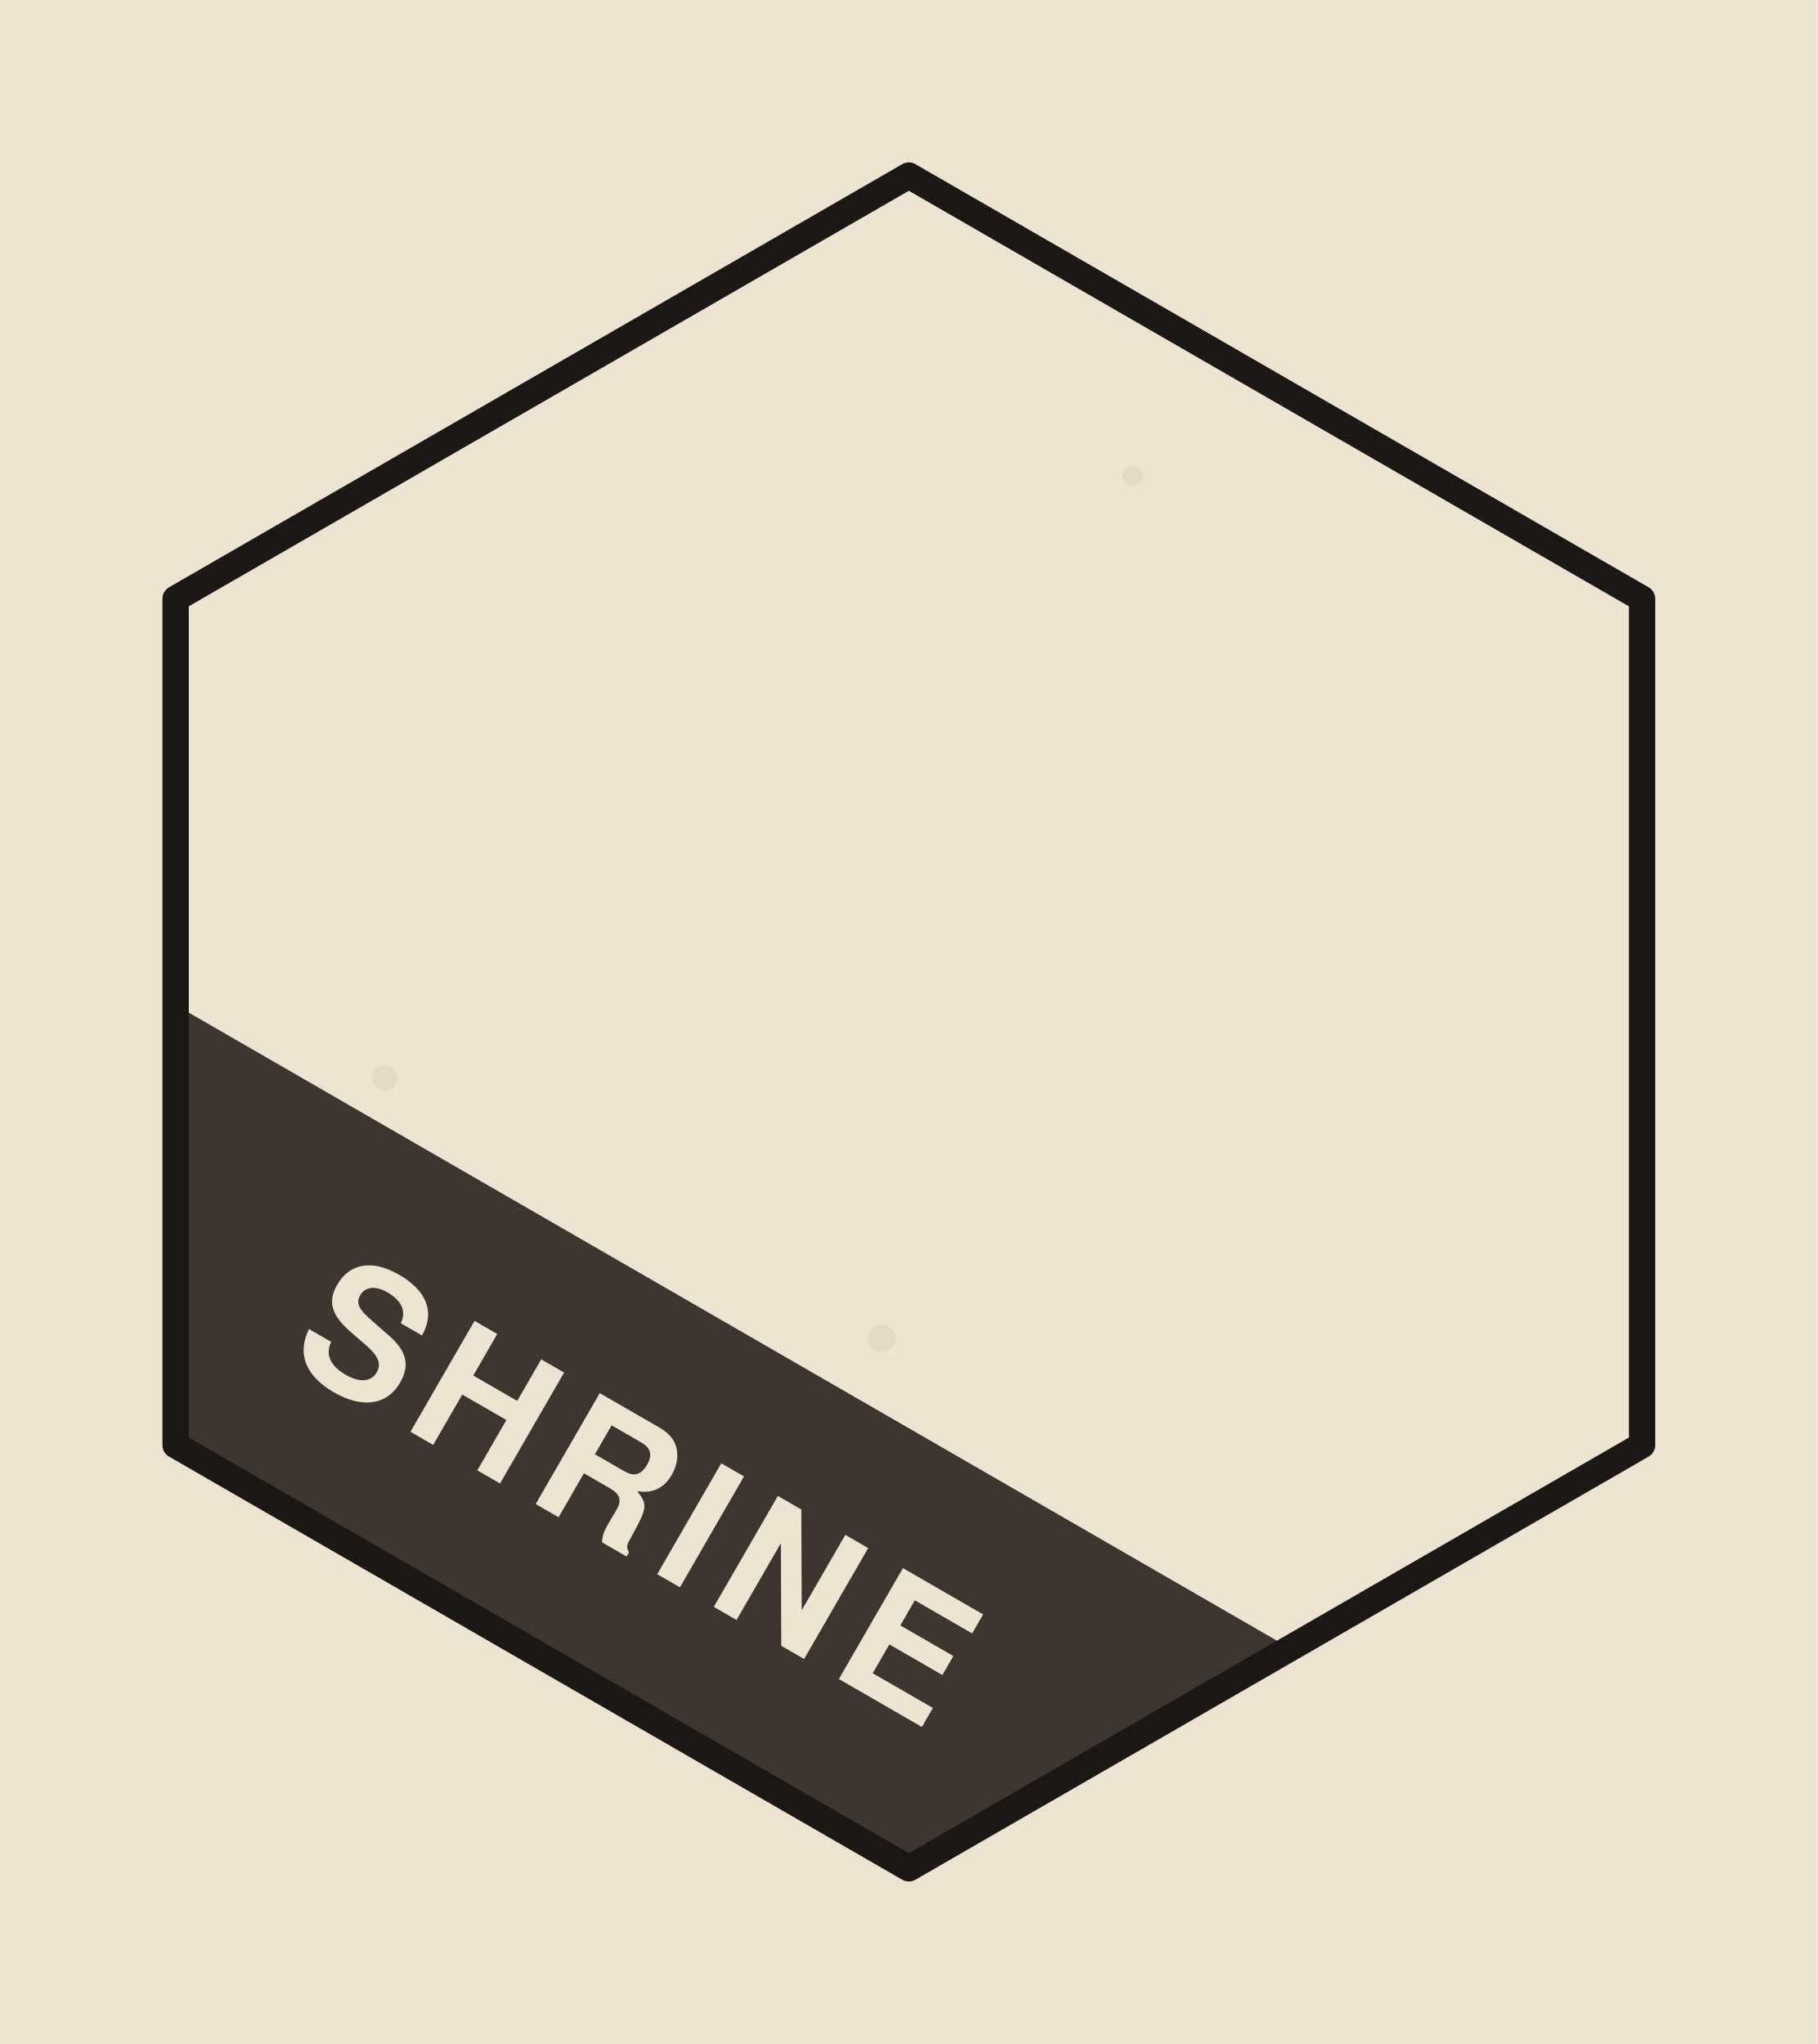
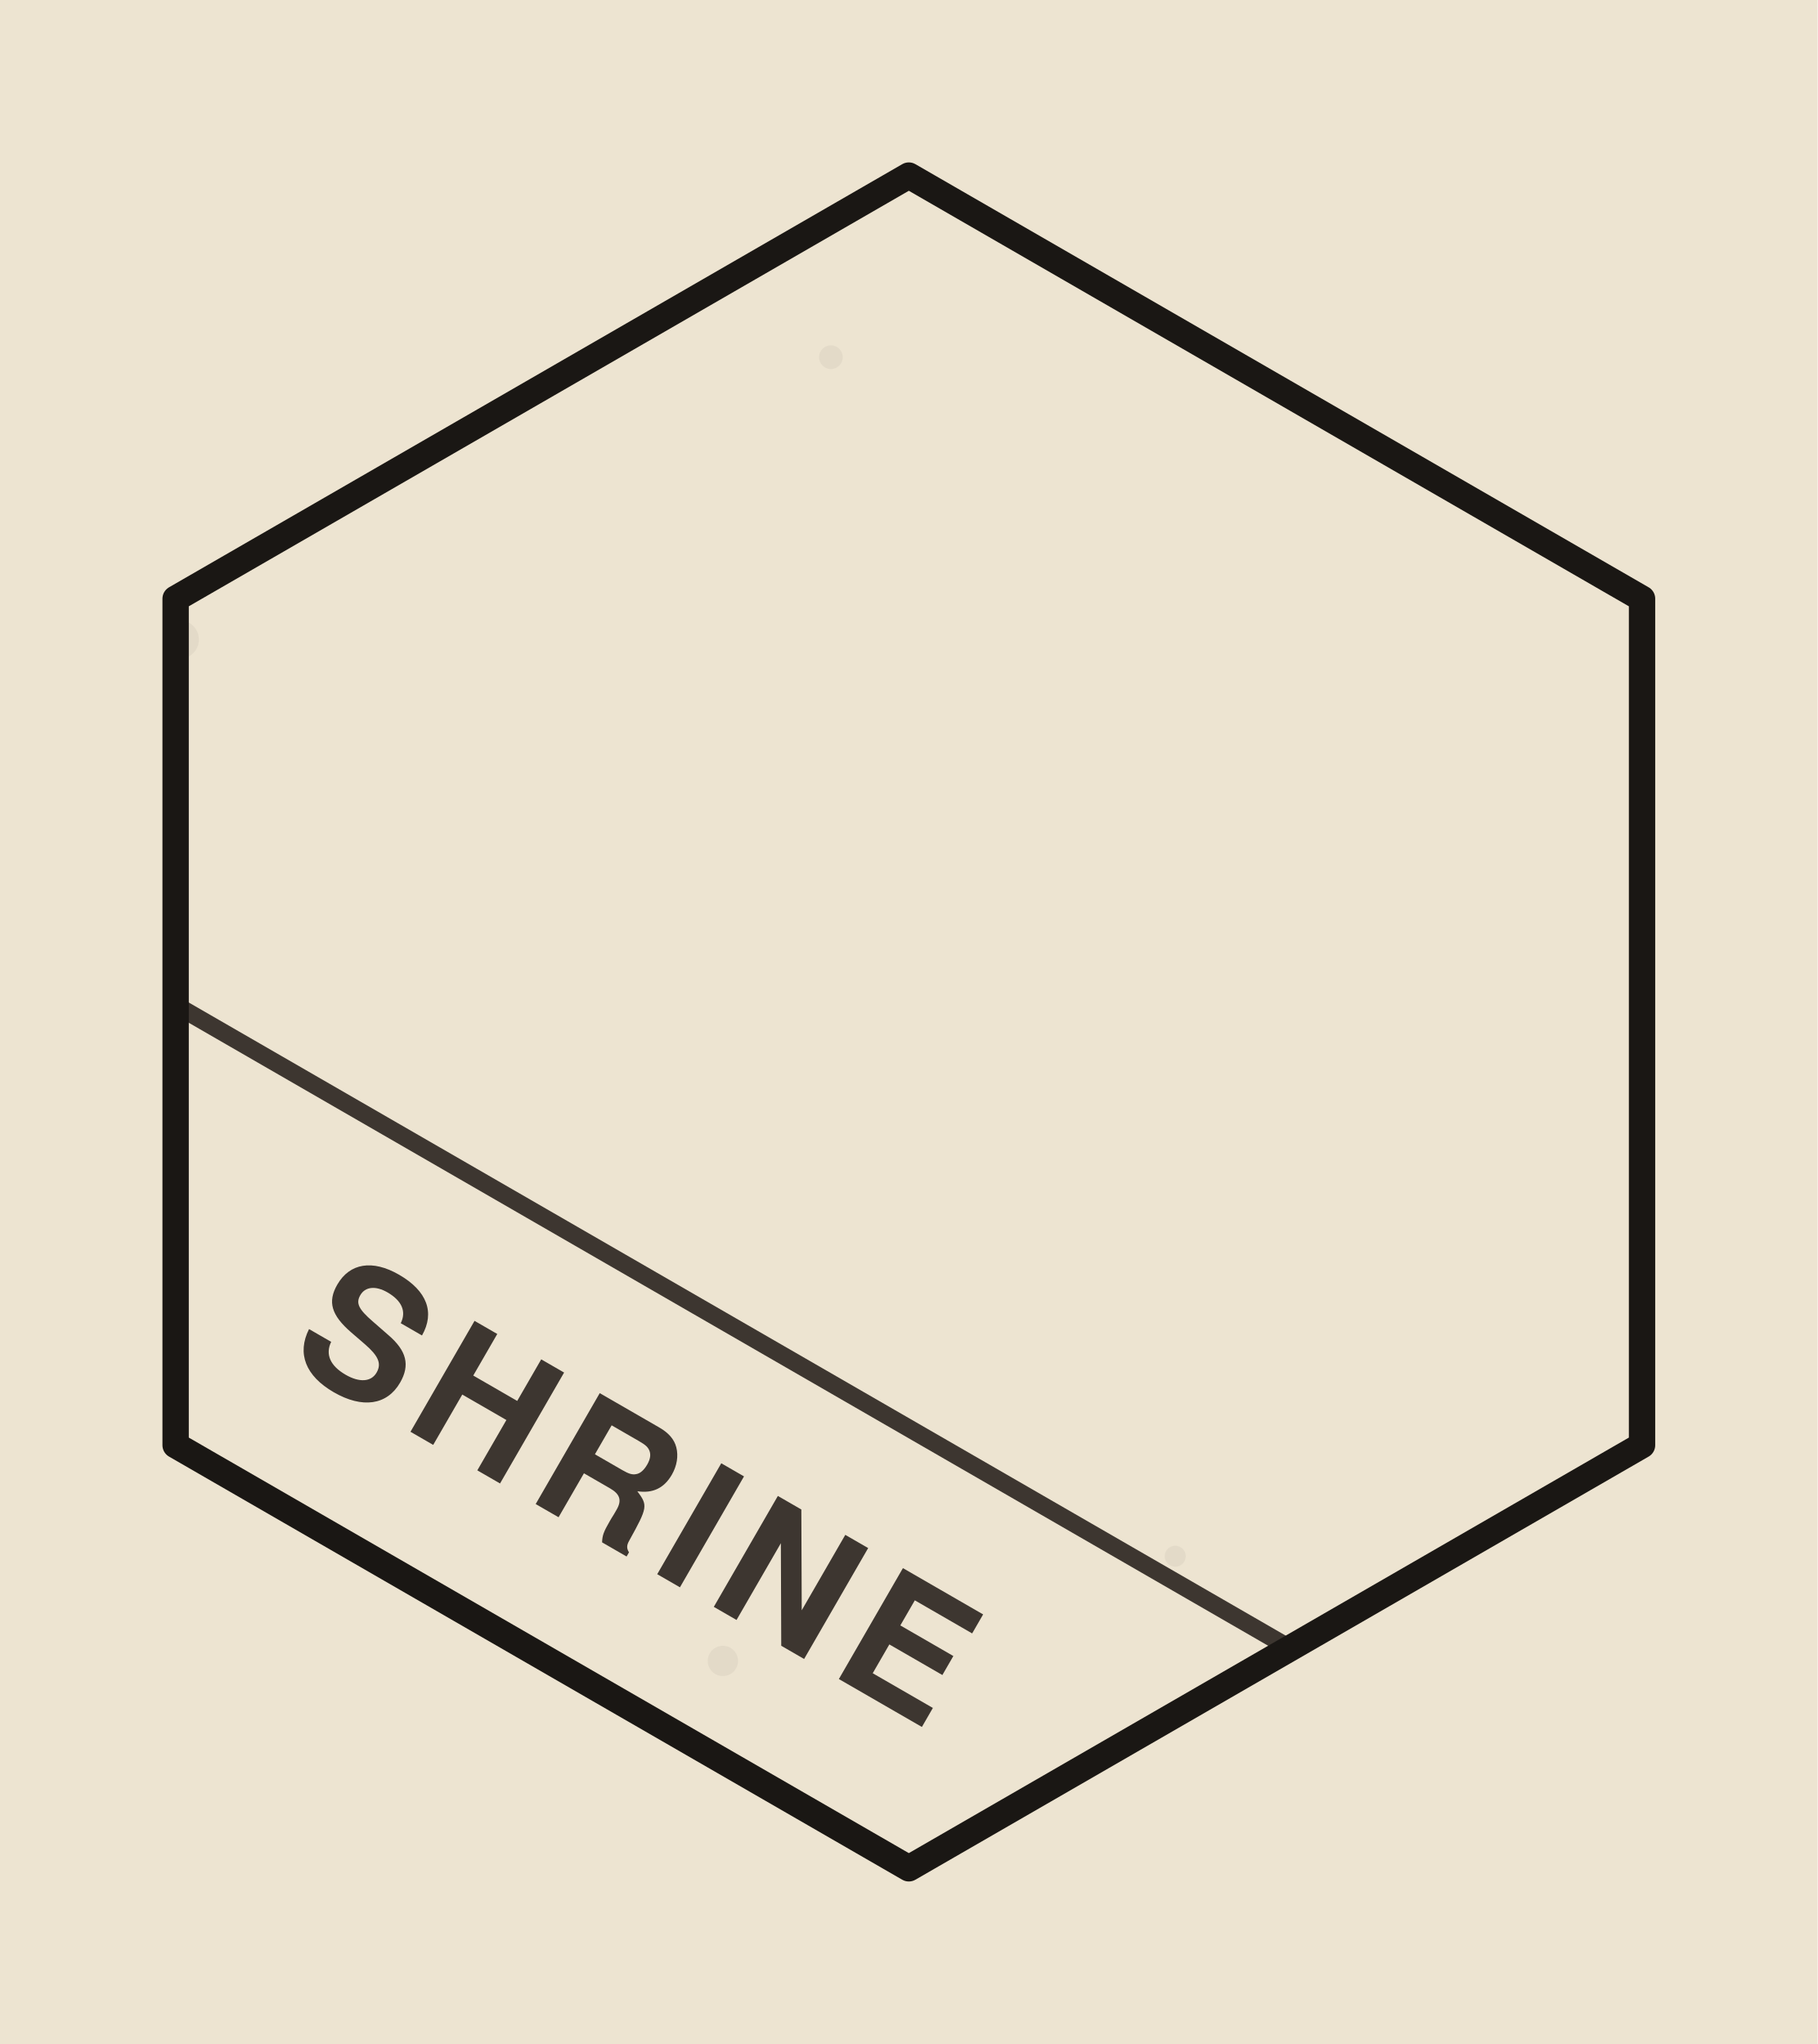
<svg xmlns="http://www.w3.org/2000/svg" viewBox="0 0 165.6 186.27" width="165.6" height="186.27" font-family="Georgia, 'Iowan Old Style', 'Times New Roman', serif">
  <defs>
-     <clipPath id="cut-tile-shrine-site">
+     <clipPath id="cut-tile-shrine-back">
      <path d="M 0,-77.13 L 66.8,-38.57 L 66.8,38.57 L 0,77.13 L -66.8,38.57 L -66.8,-38.57 Z" transform="translate(82.8 93.13)" />
    </clipPath>
+     <filter id="colour-drop" color-interpolation-filters="sRGB">
+       <feColorMatrix type="saturate" values="0" />
+       <feComponentTransfer>
+         <feFuncR type="table" tableValues="0.1 0.93" />
+         <feFuncG type="table" tableValues="0.09 0.89" />
+         <feFuncB type="table" tableValues="0.08 0.82" />
+       </feComponentTransfer>
+       <feComponentTransfer>
+         <feFuncR type="gamma" exponent="0.85" />
+         <feFuncG type="gamma" exponent="0.85" />
+         <feFuncB type="gamma" exponent="0.85" />
+       </feComponentTransfer>
+     </filter>
  </defs>
  <g id="wash">
    <rect x="0" y="0" width="165.6" height="186.27" fill="#EDE4D1" />
-     <g clip-path="url(#cut-tile-shrine-site)">
+     <g clip-path="url(#cut-tile-shrine-back)" filter="url(#colour-drop)">
    
  </g>
  </g>
  <g id="ink" fill="#1A1714">
-     <g clip-path="url(#cut-tile-shrine-site)">
-       <path d="M 16,131.7 L 82.8,170.27 L 117.54,150.21 L 16,91.59 Z" fill="#3D3630" />
+     <g clip-path="url(#cut-tile-shrine-back)">
+       <path d="M 16,131.7 L 82.8,170.27 L 117.54,150.21 L 16,91.59 Z" fill="none" stroke="#3D3630" stroke-width="1.6" stroke-linejoin="round" />
      <g transform="rotate(30 58.08 135.94)">
-         <text x="58.08" y="141.55" font-size="16.02" text-anchor="middle" font-family="Helvetica, Arial, sans-serif" font-weight="bold" letter-spacing="1.42" fill="#EDE4D1">SHRINE</text>
+         <text x="58.08" y="141.55" font-size="16.02" text-anchor="middle" font-family="Helvetica, Arial, sans-serif" font-weight="bold" letter-spacing="1.42" fill="#3D3630">SHRINE</text>
      </g>
    </g>
    <path d="M 0,-77.13 L 66.8,-38.57 L 66.8,38.57 L 0,77.13 L -66.8,38.57 L -66.8,-38.57 Z" transform="translate(82.8 93.13)" fill="none" stroke="#1A1714" stroke-width="2.4" stroke-linejoin="round" />
  </g>
-   <g id="grime" clip-path="url(#cut-tile-shrine-site)">
+   <g id="grime" clip-path="url(#cut-tile-shrine-back)">
    <g fill="#1A1714" opacity="0.05">
-       <circle cx="35.04" cy="98.23" r="1.13" />
-       <circle cx="44.89" cy="148.92" r="1.68" />
-       <circle cx="103.2" cy="43.37" r="0.92" />
-       <circle cx="64.82" cy="159" r="1.11" />
-       <circle cx="80.31" cy="121.97" r="1.28" />
+       <circle cx="65.86" cy="151.36" r="1.38" />
+       <circle cx="111.05" cy="156.81" r="0.89" />
+       <circle cx="107.07" cy="141.82" r="0.96" />
+       <circle cx="16.36" cy="58.28" r="1.76" />
+       <circle cx="75.7" cy="32.55" r="1.08" />
    </g>
  </g>
</svg>
